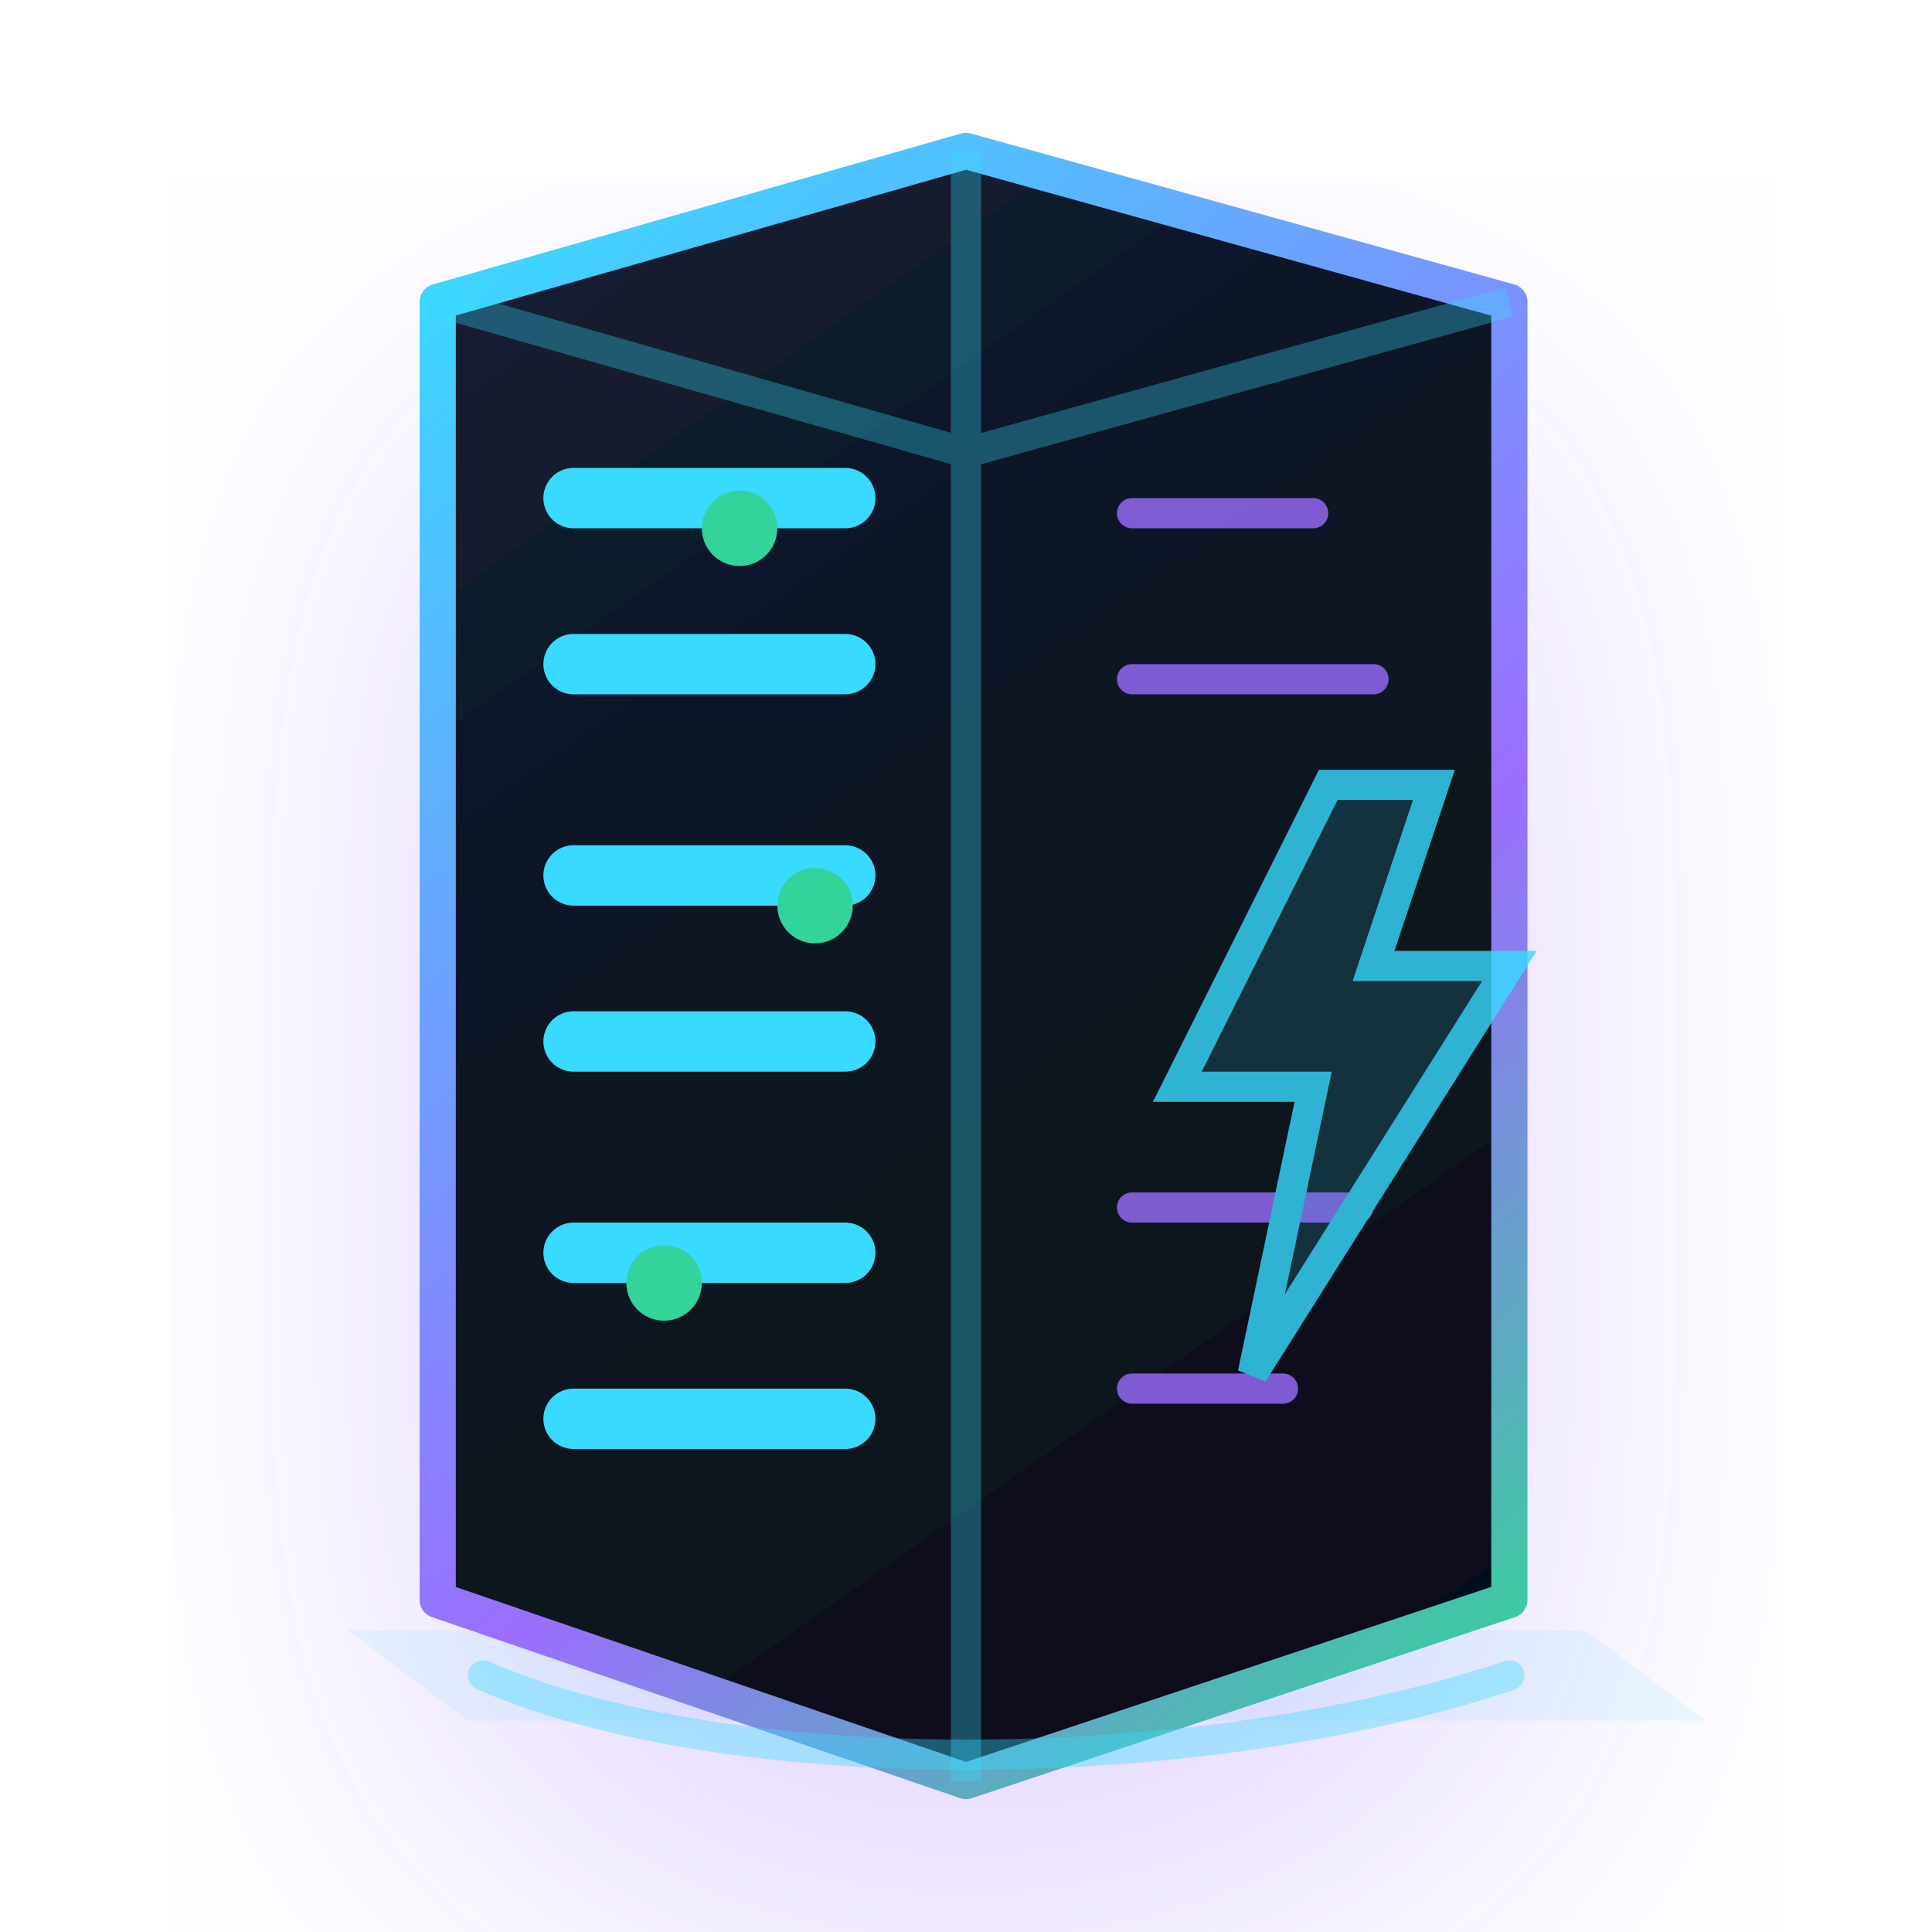
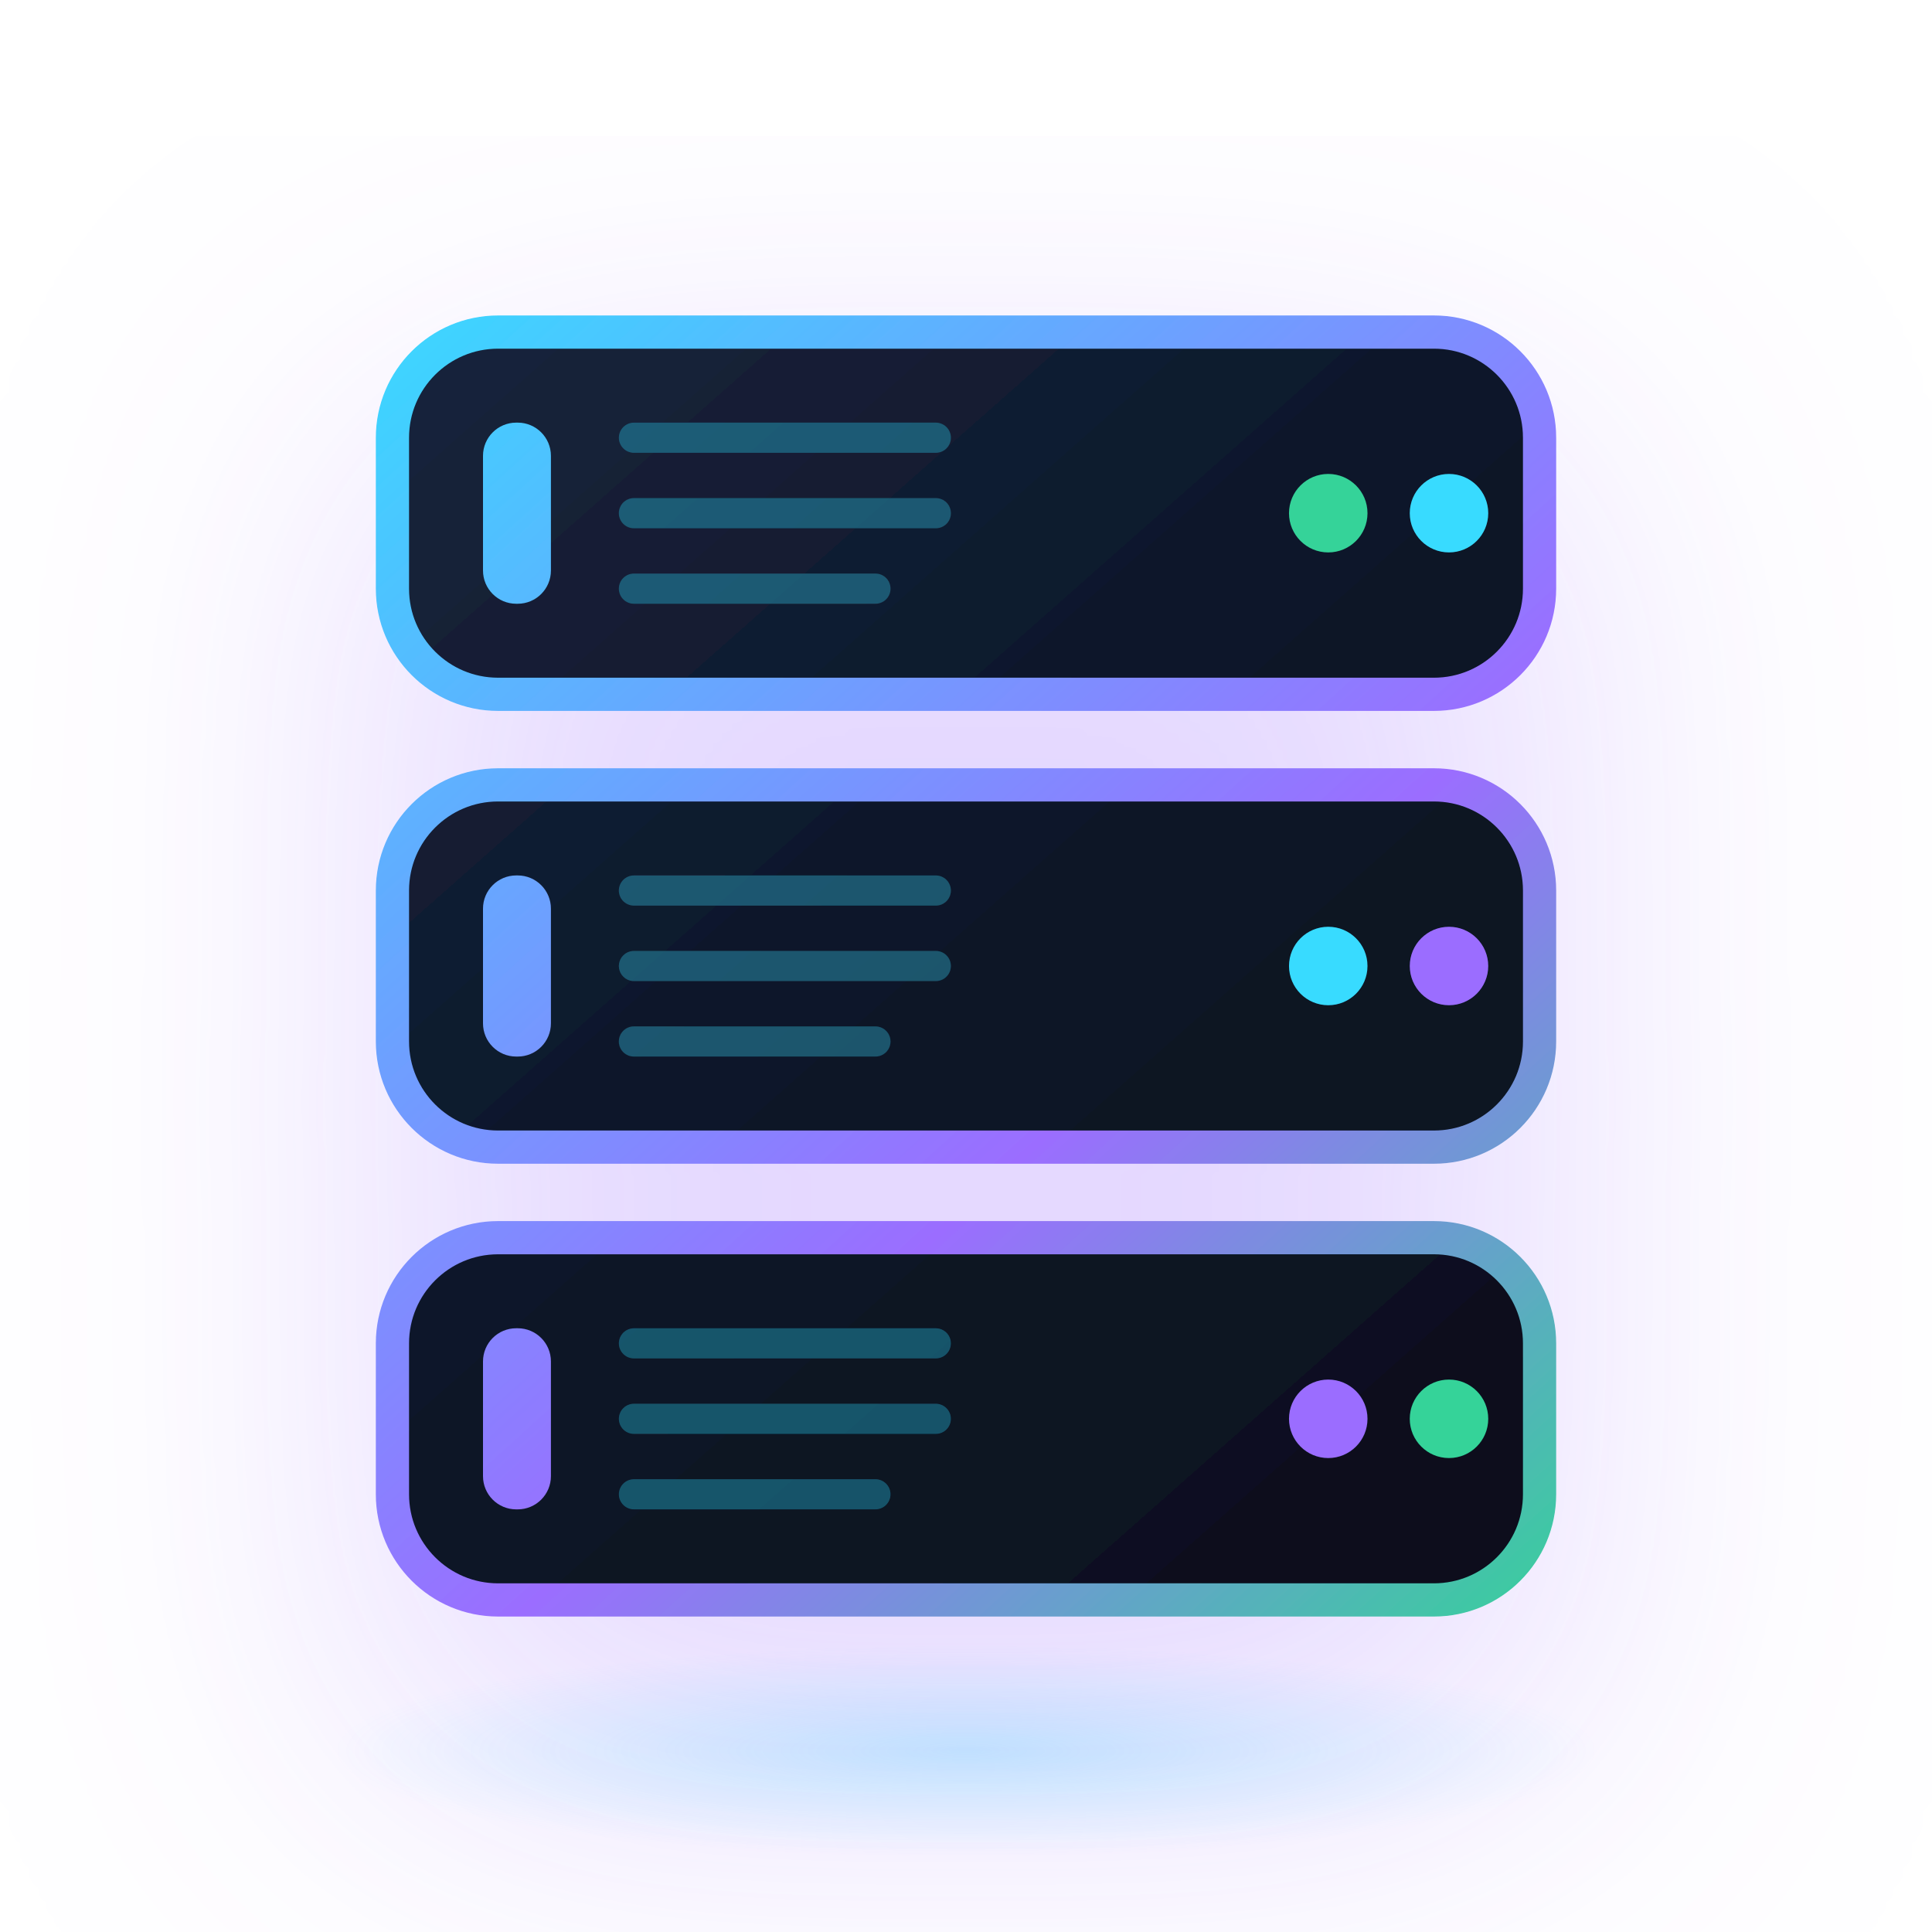
<svg xmlns="http://www.w3.org/2000/svg" viewBox="0 0 128 128" fill="none">
  <defs>
-     <linearGradient id="server-dark-body" x1="28" y1="14" x2="97" y2="112" gradientUnits="userSpaceOnUse">
-       <stop stop-color="#152033" />
-       <stop offset=".52" stop-color="#0b1220" />
-       <stop offset="1" stop-color="#06111c" />
+     <linearGradient id="sd-body" x1="26" y1="20" x2="102" y2="106" gradientUnits="userSpaceOnUse">
+       <stop stop-color="#17243d" />
+       <stop offset=".55" stop-color="#0c1526" />
+       <stop offset="1" stop-color="#070f1c" />
    </linearGradient>
-     <linearGradient id="server-dark-edge" x1="25" y1="18" x2="103" y2="110" gradientUnits="userSpaceOnUse">
+     <linearGradient id="sd-edge" x1="24" y1="20" x2="104" y2="108" gradientUnits="userSpaceOnUse">
      <stop stop-color="#38dbff" />
-       <stop offset=".62" stop-color="#9b6dff" />
+       <stop offset=".6" stop-color="#9b6dff" />
      <stop offset="1" stop-color="#34d399" />
    </linearGradient>
-     <filter id="server-dark-glow" x="-25%" y="-25%" width="150%" height="150%" color-interpolation-filters="sRGB">
-       <feDropShadow dx="0" dy="0" stdDeviation="4" flood-color="#38dbff" flood-opacity=".48" />
-       <feDropShadow dx="0" dy="12" stdDeviation="16" flood-color="#9b6dff" flood-opacity=".28" />
+     <radialGradient id="sd-sh" cx="50%" cy="50%" r="50%">
+       <stop offset="0%" stop-color="#38dbff" stop-opacity="0.28" />
+       <stop offset="100%" stop-color="#38dbff" stop-opacity="0" />
+     </radialGradient>
+     <filter id="sd-glow" x="-35%" y="-35%" width="170%" height="170%" color-interpolation-filters="sRGB">
+       <feDropShadow dx="0" dy="0" stdDeviation="4.5" flood-color="#38dbff" flood-opacity=".55" />
+       <feDropShadow dx="0" dy="9" stdDeviation="13" flood-color="#9b6dff" flood-opacity=".3" />
    </filter>
  </defs>
-   <path d="M23 108h82l8 6H31l-8-6Z" fill="#38dbff" fill-opacity=".1" />
-   <path d="M29 20 64 10l36 10v86l-36 12-35-12V20Z" fill="url(#server-dark-body)" stroke="url(#server-dark-edge)" stroke-width="2.4" stroke-linejoin="round" filter="url(#server-dark-glow)" />
-   <path d="M64 10v108M29 20l35 10 36-10" stroke="#38dbff" stroke-opacity=".32" stroke-width="2" />
-   <path d="M38 33h18M38 44h18M38 58h18M38 69h18M38 83h18M38 94h18" stroke="#38dbff" stroke-width="4" stroke-linecap="round" />
-   <g fill="#34d399">
-     <circle cx="49" cy="35" r="2.5" />
-     <circle cx="54" cy="60" r="2.5" />
-     <circle cx="44" cy="85" r="2.5" />
+   <ellipse cx="64" cy="116" rx="42" ry="7" fill="url(#sd-sh)" />
+   <g filter="url(#sd-glow)">
+     <rect x="26" y="22" width="76" height="24" rx="7" fill="url(#sd-body)" stroke="url(#sd-edge)" stroke-width="2.2" />
+     <rect x="32" y="28" width="4.5" height="12" rx="2.2" fill="url(#sd-edge)" />
+     <g stroke="#38dbff" stroke-opacity="0.32" stroke-width="2" stroke-linecap="round">
+       <path d="M42 29h20M42 34h20M42 39h16" />
+     </g>
+     <circle cx="88" cy="34" r="2.6" fill="#34d399" />
+     <circle cx="96" cy="34" r="2.6" fill="#38dbff" />
+     <rect x="26" y="52" width="76" height="24" rx="7" fill="url(#sd-body)" stroke="url(#sd-edge)" stroke-width="2.2" />
+     <rect x="32" y="58" width="4.5" height="12" rx="2.2" fill="url(#sd-edge)" />
+     <g stroke="#38dbff" stroke-opacity="0.32" stroke-width="2" stroke-linecap="round">
+       <path d="M42 59h20M42 64h20M42 69h16" />
+     </g>
+     <circle cx="88" cy="64" r="2.6" fill="#38dbff" />
+     <circle cx="96" cy="64" r="2.6" fill="#9b6dff" />
+     <rect x="26" y="82" width="76" height="24" rx="7" fill="url(#sd-body)" stroke="url(#sd-edge)" stroke-width="2.2" />
+     <rect x="32" y="88" width="4.5" height="12" rx="2.2" fill="url(#sd-edge)" />
+     <g stroke="#38dbff" stroke-opacity="0.32" stroke-width="2" stroke-linecap="round">
+       <path d="M42 89h20M42 94h20M42 99h16" />
+     </g>
+     <circle cx="88" cy="94" r="2.6" fill="#9b6dff" />
+     <circle cx="96" cy="94" r="2.6" fill="#34d399" />
  </g>
-   <g stroke="#9b6dff" stroke-width="2" stroke-linecap="round" opacity=".8">
-     <path d="M75 34h12M75 45h16M75 80h15M75 92h10" />
-     <path d="M88 52 78 72h9l-4 19 17-27h-9l4-12h-7Z" fill="#38dbff" fill-opacity=".18" stroke="#38dbff" />
-   </g>
-   <path d="M32 111c16 7 47 7 68 0" stroke="#38dbff" stroke-opacity=".38" stroke-width="2" stroke-linecap="round" />
</svg>
